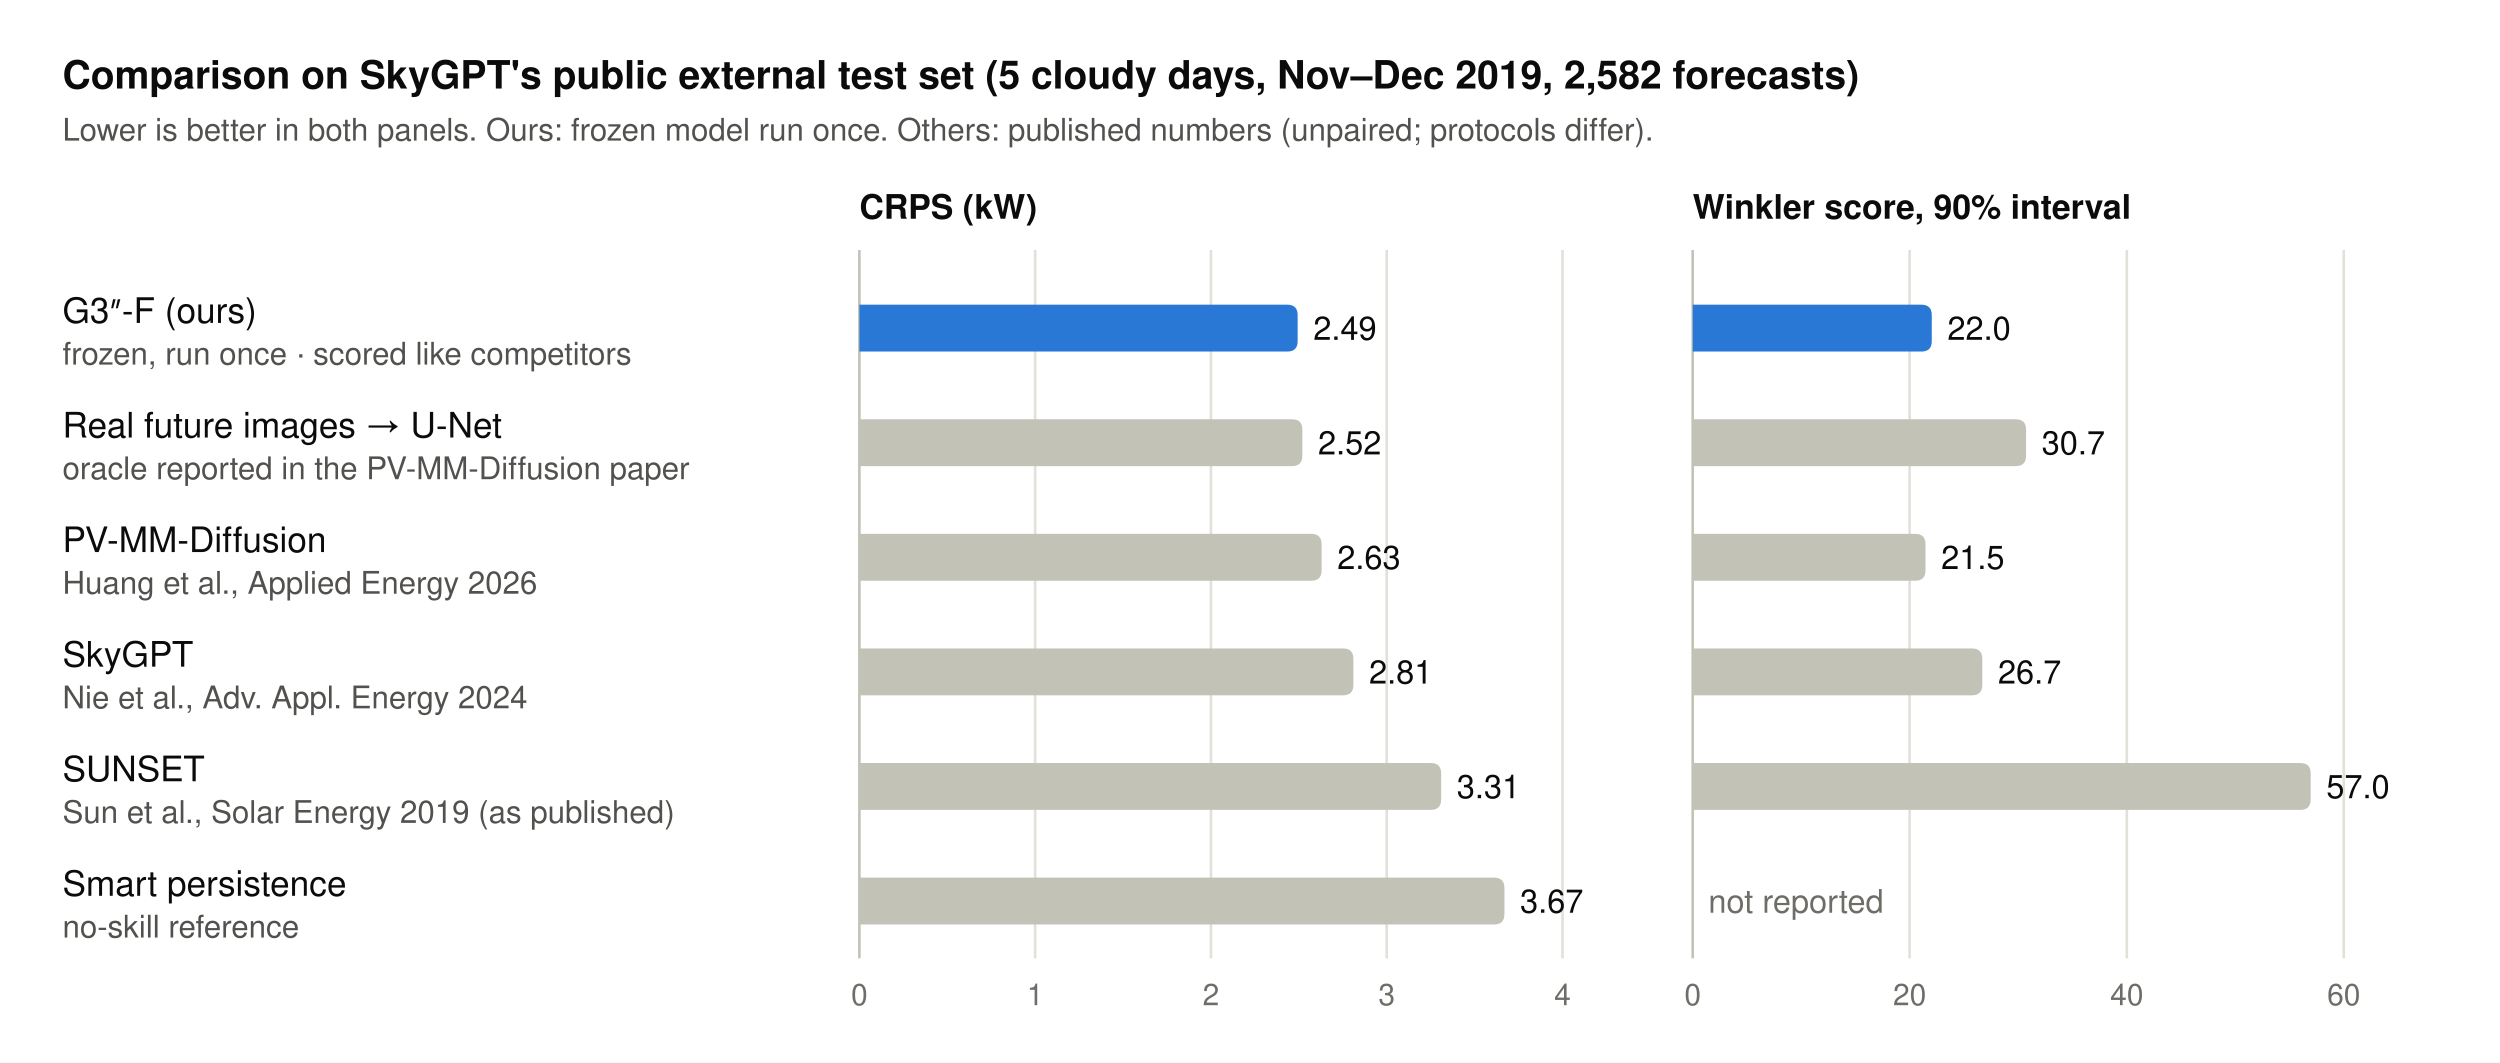
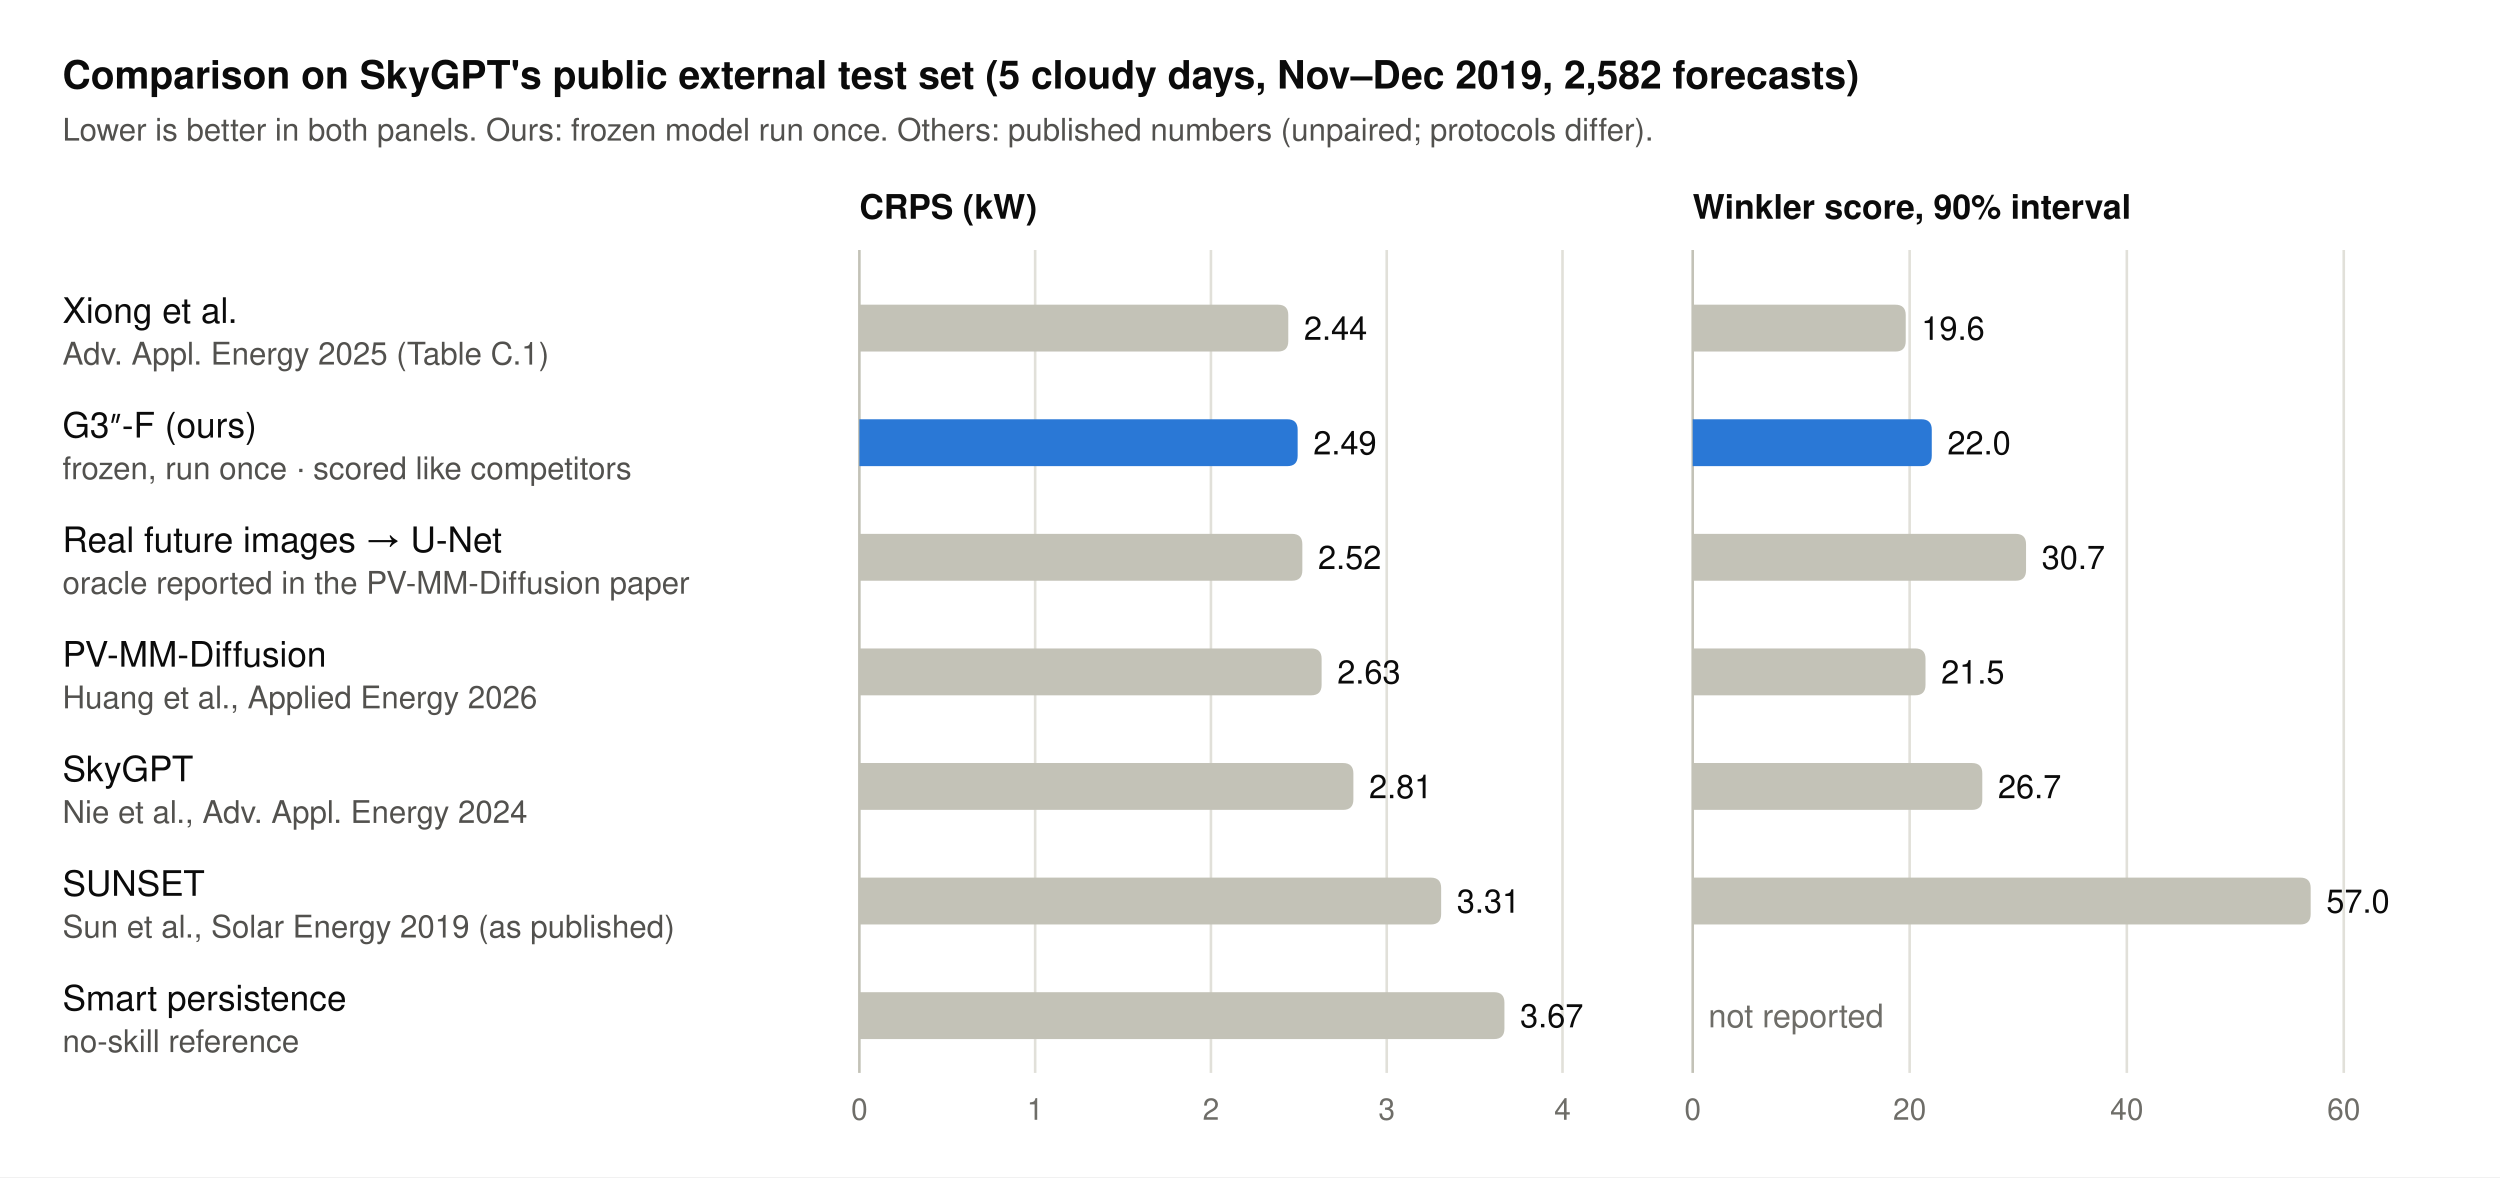
- <svg xmlns="http://www.w3.org/2000/svg" viewBox="0 0 960 408" width="960" height="408" role="img" aria-labelledby="t d" font-family="system-ui, -apple-system, 'Segoe UI', Helvetica, Arial, sans-serif">
+ <svg xmlns="http://www.w3.org/2000/svg" viewBox="0 0 960 452" width="960" height="452" role="img" aria-labelledby="t d" font-family="system-ui, -apple-system, 'Segoe UI', Helvetica, Arial, sans-serif">
  <style>
.bg{fill:#ffffff}.title{fill:#0b0b0b;font-size:15px;font-weight:600}.sub{fill:#52514e;font-size:12px}
.lab{fill:#0b0b0b;font-size:13.5px;font-weight:500}.labsm{fill:#0b0b0b;font-size:13px}
.tick{fill:#6e6d68;font-size:11.5px;font-variant-numeric:tabular-nums}
.axis{fill:#52514e;font-size:12px}.colhead{fill:#6e6d68;font-size:11.5px}.ptitle{fill:#0b0b0b;font-size:13px;font-weight:600}
.val{fill:#0b0b0b;font-size:12.5px;font-variant-numeric:tabular-nums}.valmuted{fill:#6e6d68;font-size:12.5px;font-variant-numeric:tabular-nums}
.grid{stroke:#e1e0d9;stroke-width:1}.zero{stroke:#898781;stroke-width:1.5}.base{stroke:#c3c2b7;stroke-width:1}
.sep{stroke:#eeede8;stroke-width:1}.band{fill:#1baf7a;fill-opacity:.16}
.s1{fill:#2a78d6}.l1{stroke:#2a78d6;stroke-width:2;stroke-linecap:round}.ring{stroke:#ffffff;stroke-width:2}
.bar-hi{fill:#2a78d6}.bar-mid{fill:#86b6ef}.bar-lo{fill:#c3c2b7}
@media (prefers-color-scheme:dark){
.bg{fill:#0d1117}.title,.lab,.labsm,.val,.ptitle{fill:#f0efec}.sub,.axis{fill:#c3c2b7}.tick,.colhead,.valmuted{fill:#9a9890}
.grid{stroke:#2c2c2a}.zero{stroke:#898781}.base{stroke:#383835}.sep{stroke:#21262d}.band{fill:#199e70;fill-opacity:.22}
.s1{fill:#3987e5}.l1{stroke:#3987e5}.ring{stroke:#0d1117}.bar-hi{fill:#3987e5}.bar-mid{fill:#1c5cab}.bar-lo{fill:#52514e}}
</style>
-   <rect class="bg" width="960" height="408" />
+   <rect class="bg" width="960" height="452" />
  <text x="24.0" y="34.0" class="title" text-anchor="start">Comparison on SkyGPT's public external test set (5 cloudy days, Nov–Dec 2019, 2,582 forecasts)</text>
  <text x="24.0" y="54.0" class="sub" text-anchor="start">Lower is better in both panels. Ours: frozen model run once. Others: published numbers (unpaired; protocols differ).</text>
  <text x="330.0" y="84.0" class="ptitle" text-anchor="start">CRPS (kW)</text>
  <text x="650.0" y="84.0" class="ptitle" text-anchor="start">Winkler score, 90% interval</text>
-   <line x1="330.0" y1="96.0" x2="330.0" y2="368.0" class="base" />
-   <text x="330.0" y="386.0" class="tick" text-anchor="middle">0</text>
-   <line x1="397.5" y1="96.0" x2="397.5" y2="368.0" class="grid" />
-   <text x="397.5" y="386.0" class="tick" text-anchor="middle">1</text>
-   <line x1="465.0" y1="96.0" x2="465.0" y2="368.0" class="grid" />
-   <text x="465.0" y="386.0" class="tick" text-anchor="middle">2</text>
-   <line x1="532.5" y1="96.0" x2="532.5" y2="368.0" class="grid" />
-   <text x="532.5" y="386.0" class="tick" text-anchor="middle">3</text>
-   <line x1="600.0" y1="96.0" x2="600.0" y2="368.0" class="grid" />
-   <text x="600.0" y="386.0" class="tick" text-anchor="middle">4</text>
-   <line x1="650.0" y1="96.0" x2="650.0" y2="368.0" class="base" />
-   <text x="650.0" y="386.0" class="tick" text-anchor="middle">0</text>
-   <line x1="733.3" y1="96.0" x2="733.3" y2="368.0" class="grid" />
-   <text x="733.3" y="386.0" class="tick" text-anchor="middle">20</text>
-   <line x1="816.7" y1="96.0" x2="816.7" y2="368.0" class="grid" />
-   <text x="816.7" y="386.0" class="tick" text-anchor="middle">40</text>
-   <line x1="900.0" y1="96.0" x2="900.0" y2="368.0" class="grid" />
-   <text x="900.0" y="386.0" class="tick" text-anchor="middle">60</text>
-   <text x="24.0" y="124.0" class="lab" text-anchor="start">G3″-F (ours)</text>
-   <text x="24.0" y="140.0" class="sub" text-anchor="start">frozen, run once · scored like competitors</text>
-   <path class="bar-hi" d="M330.0,117.0 H494.3 Q498.3,117.0 498.3,121.0 V131.0 Q498.3,135.0 494.3,135.0 H330.0 Z" />
-   <text x="504.3" y="130.5" class="val" text-anchor="start">2.49</text>
-   <path class="bar-hi" d="M650.0,117.0 H737.8 Q741.8,117.0 741.8,121.0 V131.0 Q741.8,135.0 737.8,135.0 H650.0 Z" />
-   <text x="747.8" y="130.5" class="val" text-anchor="start">22.0</text>
-   <text x="24.0" y="168.0" class="lab" text-anchor="start">Real future images → U-Net</text>
-   <text x="24.0" y="184.0" class="sub" text-anchor="start">oracle reported in the PV-MM-Diffusion paper</text>
-   <path class="bar-lo" d="M330.0,161.0 H496.1 Q500.1,161.0 500.1,165.0 V175.0 Q500.1,179.0 496.1,179.0 H330.0 Z" />
-   <text x="506.1" y="174.5" class="val" text-anchor="start">2.52</text>
-   <path class="bar-lo" d="M650.0,161.0 H774.0 Q778.0,161.0 778.0,165.0 V175.0 Q778.0,179.0 774.0,179.0 H650.0 Z" />
-   <text x="784.0" y="174.5" class="val" text-anchor="start">30.7</text>
-   <text x="24.0" y="212.0" class="lab" text-anchor="start">PV-MM-Diffusion</text>
-   <text x="24.0" y="228.0" class="sub" text-anchor="start">Huang et al., Applied Energy 2026</text>
-   <path class="bar-lo" d="M330.0,205.0 H503.5 Q507.5,205.0 507.5,209.0 V219.0 Q507.5,223.0 503.5,223.0 H330.0 Z" />
-   <text x="513.5" y="218.5" class="val" text-anchor="start">2.63</text>
-   <path class="bar-lo" d="M650.0,205.0 H735.4 Q739.4,205.0 739.4,209.0 V219.0 Q739.4,223.0 735.4,223.0 H650.0 Z" />
-   <text x="745.4" y="218.5" class="val" text-anchor="start">21.5</text>
-   <text x="24.0" y="256.0" class="lab" text-anchor="start">SkyGPT</text>
-   <text x="24.0" y="272.0" class="sub" text-anchor="start">Nie et al., Adv. Appl. Energy 2024</text>
-   <path class="bar-lo" d="M330.0,249.0 H515.7 Q519.7,249.0 519.7,253.0 V263.0 Q519.7,267.0 515.7,267.0 H330.0 Z" />
-   <text x="525.7" y="262.5" class="val" text-anchor="start">2.81</text>
-   <path class="bar-lo" d="M650.0,249.0 H757.2 Q761.2,249.0 761.2,253.0 V263.0 Q761.2,267.0 757.2,267.0 H650.0 Z" />
-   <text x="767.2" y="262.5" class="val" text-anchor="start">26.7</text>
-   <text x="24.0" y="300.0" class="lab" text-anchor="start">SUNSET</text>
-   <text x="24.0" y="316.0" class="sub" text-anchor="start">Sun et al., Solar Energy 2019 (as published)</text>
-   <path class="bar-lo" d="M330.0,293.0 H549.4 Q553.4,293.0 553.4,297.0 V307.0 Q553.4,311.0 549.4,311.0 H330.0 Z" />
-   <text x="559.4" y="306.5" class="val" text-anchor="start">3.31</text>
-   <path class="bar-lo" d="M650.0,293.0 H883.3 Q887.3,293.0 887.3,297.0 V307.0 Q887.3,311.0 883.3,311.0 H650.0 Z" />
-   <text x="893.3" y="306.5" class="val" text-anchor="start">57.0</text>
-   <text x="24.0" y="344.0" class="lab" text-anchor="start">Smart persistence</text>
-   <text x="24.0" y="360.0" class="sub" text-anchor="start">no-skill reference</text>
-   <path class="bar-lo" d="M330.0,337.0 H573.7 Q577.7,337.0 577.7,341.0 V351.0 Q577.7,355.0 573.7,355.0 H330.0 Z" />
-   <text x="583.7" y="350.5" class="val" text-anchor="start">3.67</text>
-   <text x="656.0" y="350.5" class="valmuted" text-anchor="start">not reported</text>
+   <line x1="330.0" y1="96.0" x2="330.0" y2="412.0" class="base" />
+   <text x="330.0" y="430.0" class="tick" text-anchor="middle">0</text>
+   <line x1="397.5" y1="96.0" x2="397.5" y2="412.0" class="grid" />
+   <text x="397.5" y="430.0" class="tick" text-anchor="middle">1</text>
+   <line x1="465.0" y1="96.0" x2="465.0" y2="412.0" class="grid" />
+   <text x="465.0" y="430.0" class="tick" text-anchor="middle">2</text>
+   <line x1="532.5" y1="96.0" x2="532.5" y2="412.0" class="grid" />
+   <text x="532.5" y="430.0" class="tick" text-anchor="middle">3</text>
+   <line x1="600.0" y1="96.0" x2="600.0" y2="412.0" class="grid" />
+   <text x="600.0" y="430.0" class="tick" text-anchor="middle">4</text>
+   <line x1="650.0" y1="96.0" x2="650.0" y2="412.0" class="base" />
+   <text x="650.0" y="430.0" class="tick" text-anchor="middle">0</text>
+   <line x1="733.3" y1="96.0" x2="733.3" y2="412.0" class="grid" />
+   <text x="733.3" y="430.0" class="tick" text-anchor="middle">20</text>
+   <line x1="816.7" y1="96.0" x2="816.7" y2="412.0" class="grid" />
+   <text x="816.7" y="430.0" class="tick" text-anchor="middle">40</text>
+   <line x1="900.0" y1="96.0" x2="900.0" y2="412.0" class="grid" />
+   <text x="900.0" y="430.0" class="tick" text-anchor="middle">60</text>
+   <text x="24.0" y="124.0" class="lab" text-anchor="start">Xiong et al.</text>
+   <text x="24.0" y="140.0" class="sub" text-anchor="start">Adv. Appl. Energy 2025 (Table C.1)</text>
+   <path class="bar-lo" d="M330.0,117.0 H490.7 Q494.7,117.0 494.7,121.0 V131.0 Q494.7,135.0 490.7,135.0 H330.0 Z" />
+   <text x="500.7" y="130.5" class="val" text-anchor="start">2.44</text>
+   <path class="bar-lo" d="M650.0,117.0 H727.8 Q731.8,117.0 731.8,121.0 V131.0 Q731.8,135.0 727.8,135.0 H650.0 Z" />
+   <text x="737.8" y="130.5" class="val" text-anchor="start">19.6</text>
+   <text x="24.0" y="168.0" class="lab" text-anchor="start">G3″-F (ours)</text>
+   <text x="24.0" y="184.0" class="sub" text-anchor="start">frozen, run once · scored like competitors</text>
+   <path class="bar-hi" d="M330.0,161.0 H494.3 Q498.3,161.0 498.3,165.0 V175.0 Q498.3,179.0 494.3,179.0 H330.0 Z" />
+   <text x="504.3" y="174.5" class="val" text-anchor="start">2.49</text>
+   <path class="bar-hi" d="M650.0,161.0 H737.8 Q741.8,161.0 741.8,165.0 V175.0 Q741.8,179.0 737.8,179.0 H650.0 Z" />
+   <text x="747.8" y="174.5" class="val" text-anchor="start">22.0</text>
+   <text x="24.0" y="212.0" class="lab" text-anchor="start">Real future images → U-Net</text>
+   <text x="24.0" y="228.0" class="sub" text-anchor="start">oracle reported in the PV-MM-Diffusion paper</text>
+   <path class="bar-lo" d="M330.0,205.0 H496.1 Q500.1,205.0 500.1,209.0 V219.0 Q500.1,223.0 496.1,223.0 H330.0 Z" />
+   <text x="506.1" y="218.5" class="val" text-anchor="start">2.52</text>
+   <path class="bar-lo" d="M650.0,205.0 H774.0 Q778.0,205.0 778.0,209.0 V219.0 Q778.0,223.0 774.0,223.0 H650.0 Z" />
+   <text x="784.0" y="218.5" class="val" text-anchor="start">30.7</text>
+   <text x="24.0" y="256.0" class="lab" text-anchor="start">PV-MM-Diffusion</text>
+   <text x="24.0" y="272.0" class="sub" text-anchor="start">Huang et al., Applied Energy 2026</text>
+   <path class="bar-lo" d="M330.0,249.0 H503.5 Q507.5,249.0 507.5,253.0 V263.0 Q507.5,267.0 503.5,267.0 H330.0 Z" />
+   <text x="513.5" y="262.5" class="val" text-anchor="start">2.63</text>
+   <path class="bar-lo" d="M650.0,249.0 H735.4 Q739.4,249.0 739.4,253.0 V263.0 Q739.4,267.0 735.4,267.0 H650.0 Z" />
+   <text x="745.4" y="262.5" class="val" text-anchor="start">21.5</text>
+   <text x="24.0" y="300.0" class="lab" text-anchor="start">SkyGPT</text>
+   <text x="24.0" y="316.0" class="sub" text-anchor="start">Nie et al., Adv. Appl. Energy 2024</text>
+   <path class="bar-lo" d="M330.0,293.0 H515.7 Q519.7,293.0 519.7,297.0 V307.0 Q519.7,311.0 515.7,311.0 H330.0 Z" />
+   <text x="525.7" y="306.5" class="val" text-anchor="start">2.81</text>
+   <path class="bar-lo" d="M650.0,293.0 H757.2 Q761.2,293.0 761.2,297.0 V307.0 Q761.2,311.0 757.2,311.0 H650.0 Z" />
+   <text x="767.2" y="306.5" class="val" text-anchor="start">26.7</text>
+   <text x="24.0" y="344.0" class="lab" text-anchor="start">SUNSET</text>
+   <text x="24.0" y="360.0" class="sub" text-anchor="start">Sun et al., Solar Energy 2019 (as published)</text>
+   <path class="bar-lo" d="M330.0,337.0 H549.4 Q553.4,337.0 553.4,341.0 V351.0 Q553.4,355.0 549.4,355.0 H330.0 Z" />
+   <text x="559.4" y="350.5" class="val" text-anchor="start">3.31</text>
+   <path class="bar-lo" d="M650.0,337.0 H883.3 Q887.3,337.0 887.3,341.0 V351.0 Q887.3,355.0 883.3,355.0 H650.0 Z" />
+   <text x="893.3" y="350.5" class="val" text-anchor="start">57.0</text>
+   <text x="24.0" y="388.0" class="lab" text-anchor="start">Smart persistence</text>
+   <text x="24.0" y="404.0" class="sub" text-anchor="start">no-skill reference</text>
+   <path class="bar-lo" d="M330.0,381.0 H573.7 Q577.7,381.0 577.7,385.0 V395.0 Q577.7,399.0 573.7,399.0 H330.0 Z" />
+   <text x="583.7" y="394.5" class="val" text-anchor="start">3.67</text>
+   <text x="656.0" y="394.5" class="valmuted" text-anchor="start">not reported</text>
</svg>
